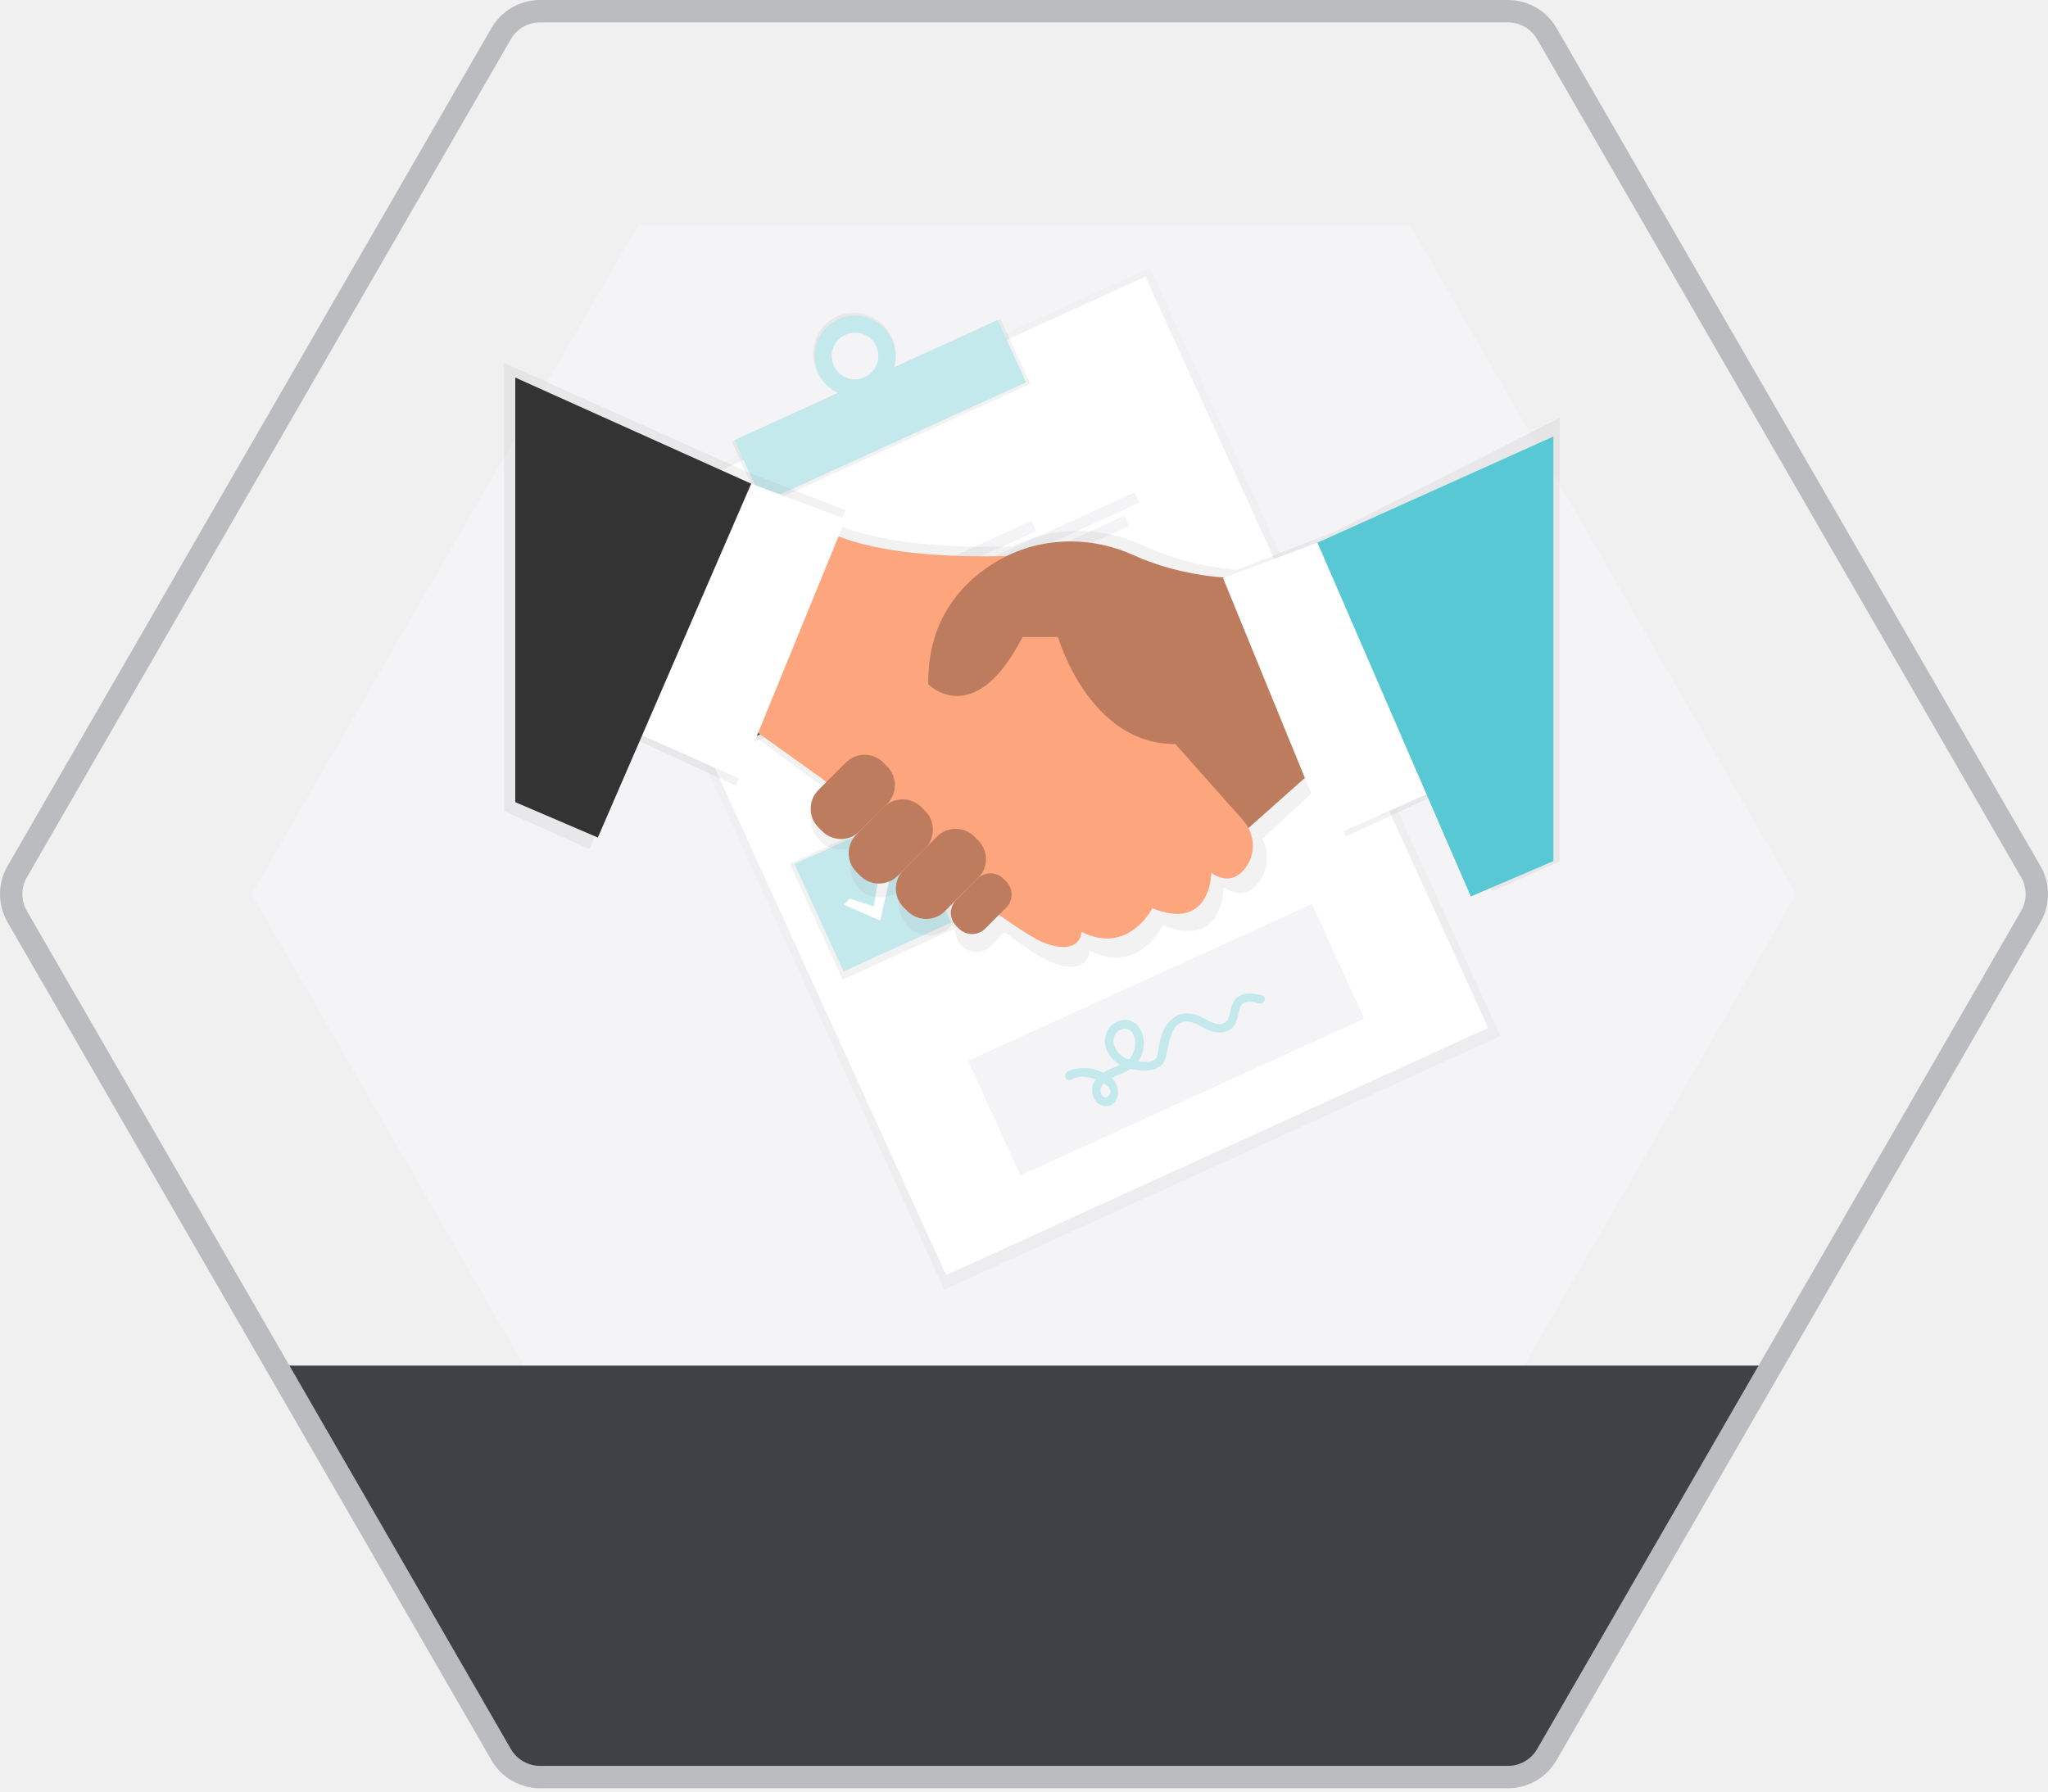
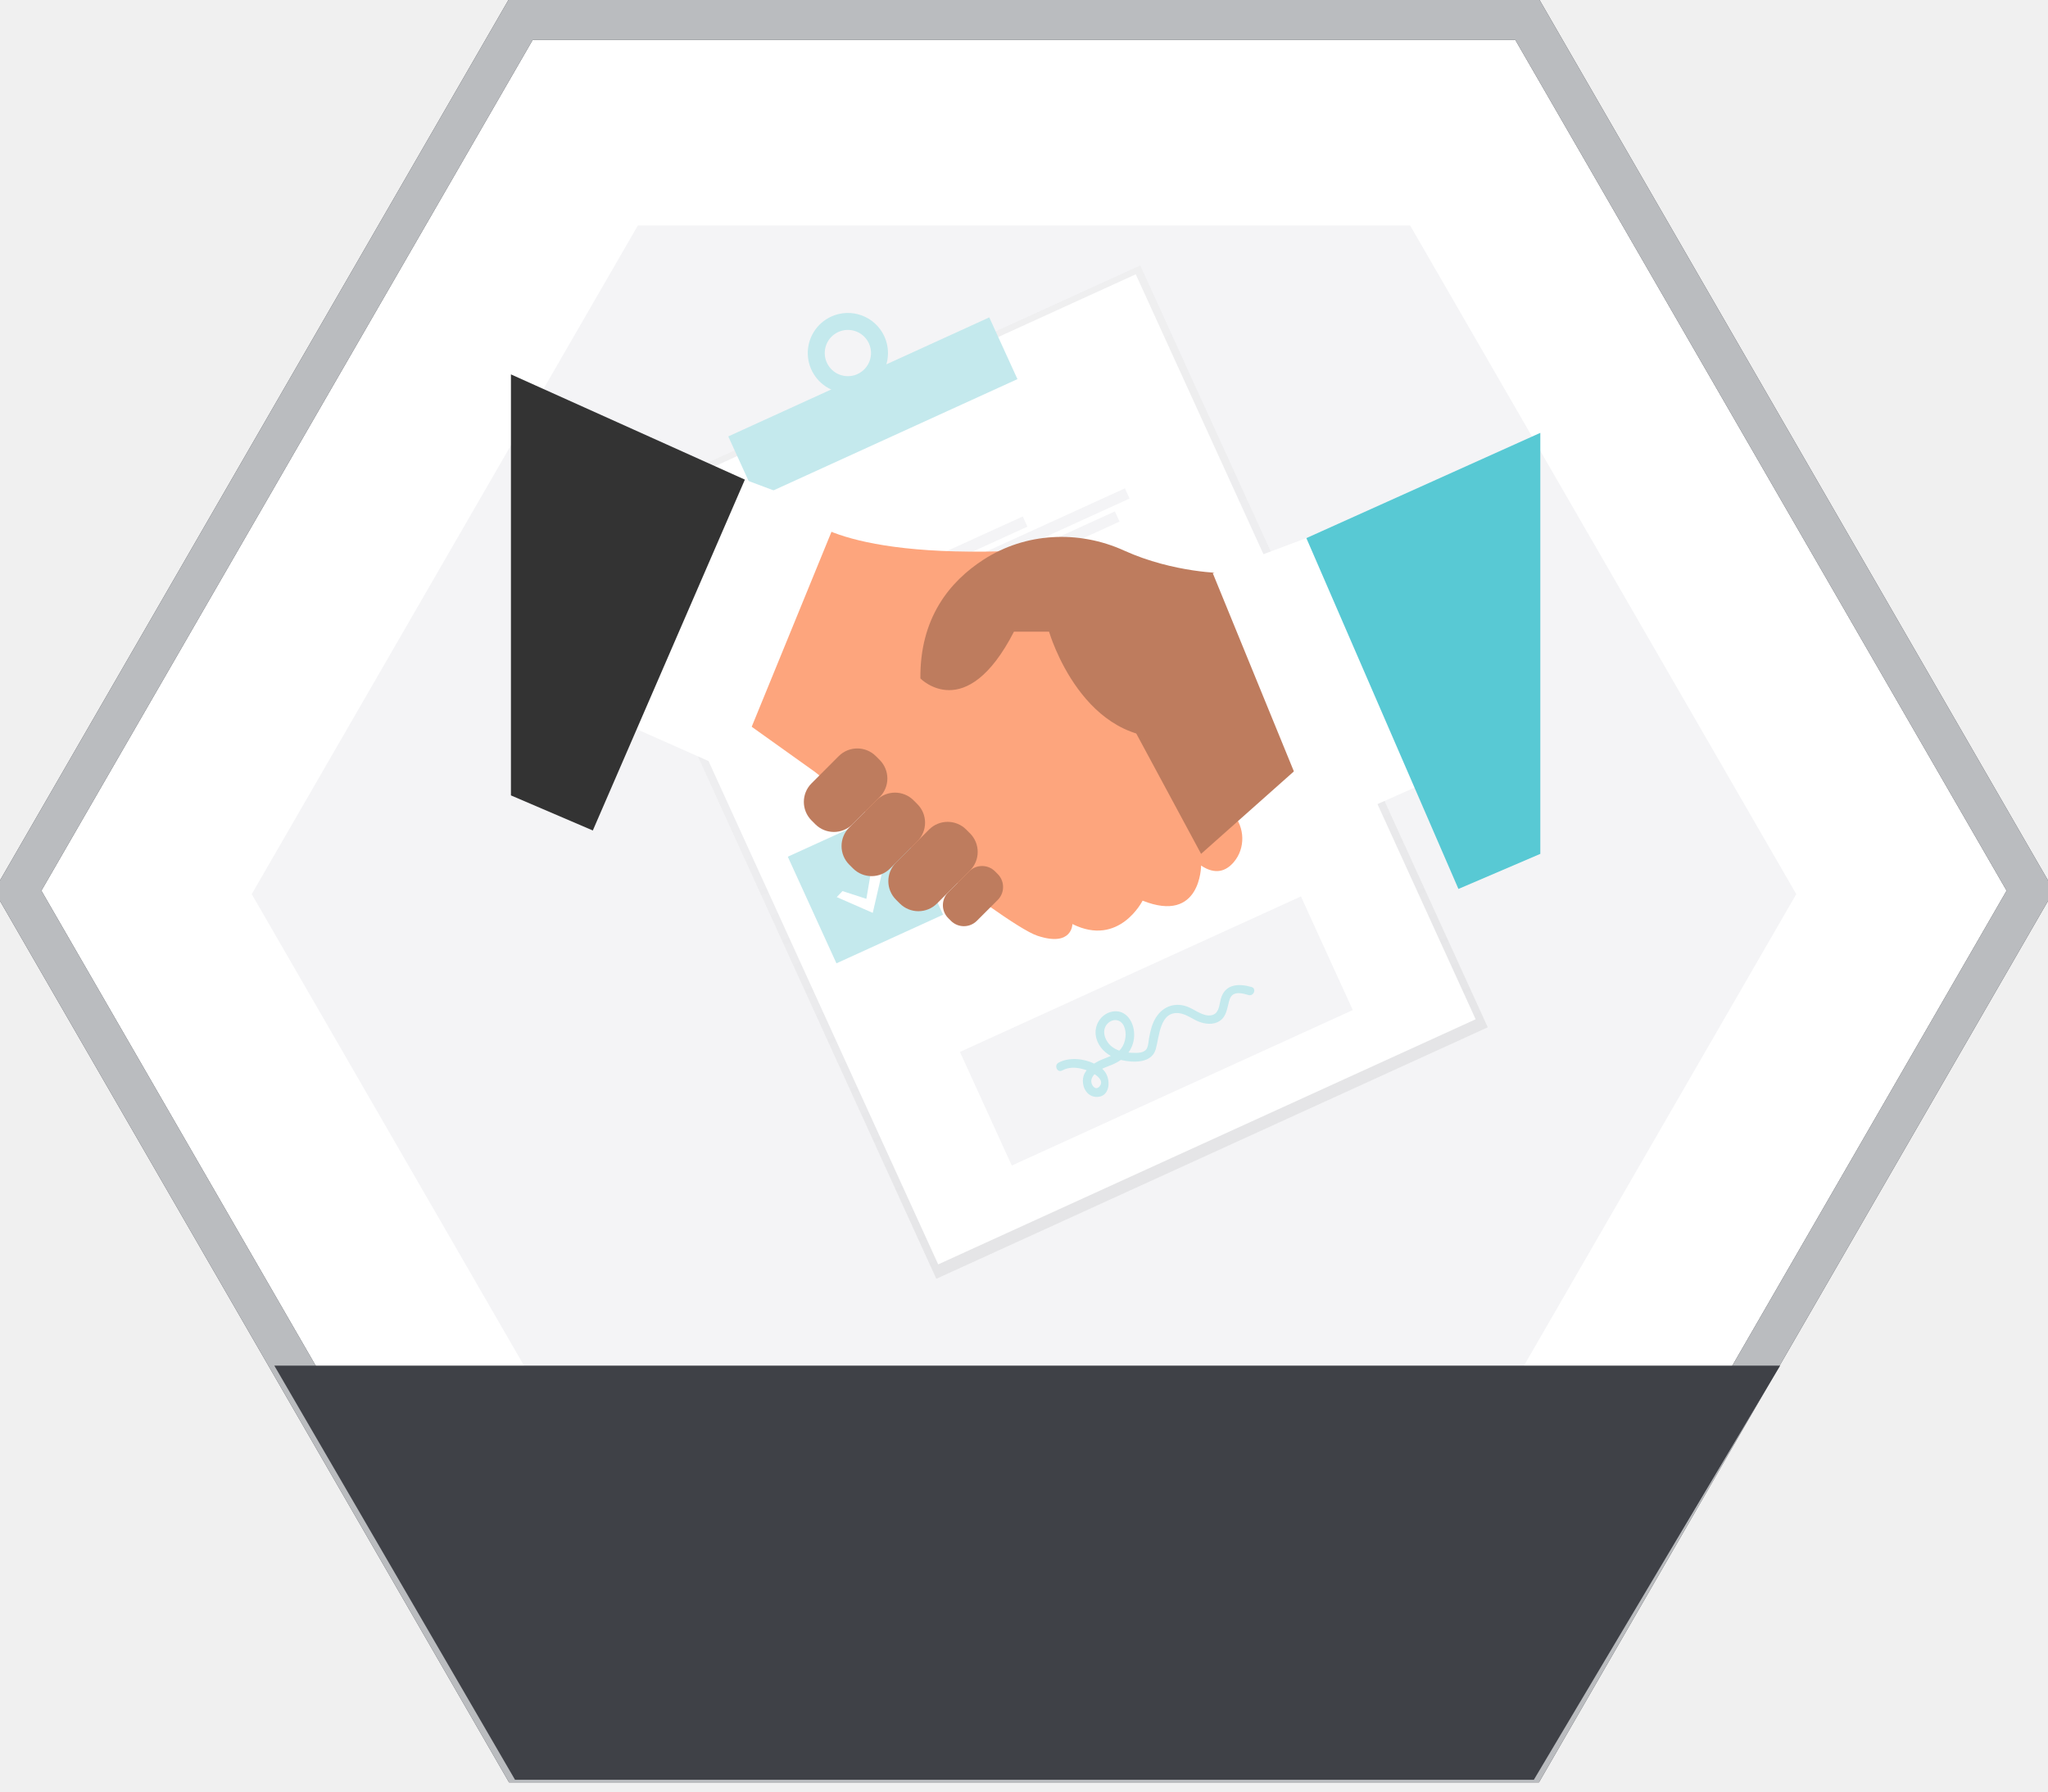
- <svg xmlns="http://www.w3.org/2000/svg" width="200" height="175" viewBox="0 0 200 175" fill="none">
-   <path d="M62.292 152.65H137.708L175.417 87.337L137.708 22.024H62.292L24.583 87.337L62.292 152.65Z" fill="#F4F4F6" />
-   <path d="M26.787 133.39H173.845L149.791 173.844H50.295L26.787 133.39Z" fill="#3F4147" />
-   <path d="M147.268 174.674H52.732C51.773 174.673 50.831 174.419 50 173.94C49.169 173.46 48.479 172.771 47.998 171.941L0.73 90.07C0.252 89.238 0 88.296 0 87.337C0 86.377 0.252 85.435 0.73 84.603L47.998 2.733C48.479 1.903 49.169 1.214 50 0.734C50.831 0.255 51.773 0.002 52.732 0H147.268C148.227 0.002 149.169 0.255 150 0.734C150.831 1.214 151.521 1.903 152.002 2.733L199.27 84.603C199.748 85.435 200 86.377 200 87.337C200 88.296 199.748 89.238 199.27 90.07L152.002 171.941C151.521 172.771 150.831 173.46 150 173.94C149.169 174.419 148.227 174.673 147.268 174.674ZM52.732 2.187C52.157 2.188 51.591 2.34 51.093 2.627C50.594 2.915 50.18 3.329 49.891 3.827L2.624 85.697C2.337 86.195 2.186 86.761 2.186 87.337C2.186 87.912 2.337 88.478 2.624 88.977L49.891 170.847C50.18 171.345 50.594 171.759 51.093 172.047C51.591 172.335 52.157 172.486 52.732 172.487H147.268C147.843 172.487 148.408 172.335 148.907 172.047C149.405 171.759 149.82 171.345 150.108 170.847L197.376 88.977C197.663 88.478 197.814 87.912 197.814 87.337C197.814 86.761 197.663 86.195 197.376 85.697L150.108 3.827C149.82 3.329 149.405 2.915 148.907 2.627C148.409 2.34 147.843 2.188 147.268 2.187L52.732 2.187Z" fill="#BABCBF" />
-   <g opacity="0.5">
-     <path opacity="0.5" d="M112.294 26.154L57.981 50.928L92.212 125.971L146.524 101.197L112.294 26.154Z" fill="url(#paint0_linear)" />
+ <svg xmlns="http://www.w3.org/2000/svg" class="badge" width="400" height="350" viewBox="0 0 400 350" fill="none">
+   <path class="badge-border--hidden" fill="#FFFFFF" d="M298.268 3.795L396.536 174L298.268 344.205L101.732 344.205L3.464 174L101.732 3.795L298.268 3.795Z" stroke="#3F4147" stroke-width="8" />
+   <path class="badge-border" d="M298.268 3.795L396.536 174L298.268 344.205L101.732 344.205L3.464 174L101.732 3.795L298.268 3.795Z" stroke="#BABCBF" stroke-width="8" />
+   <path class="badge__bg" d="M124.583 305.3H275.416L350.833 174.674L275.417 44.049H124.583L49.166 174.674L124.583 305.3Z" fill="#F4F4F6" />
+   <path d="M53.575 266.78H347.689L299.581 347.689H100.589L53.575 266.78Z" fill="#3F4147" />
+   <g class="paper">
+     <path opacity="0.5" d="M222.698 51.868L114.987 101L182.873 249.823L290.584 200.691L222.698 51.868Z" fill="url(#paint0_linear_2_548)" />
+     <path d="M221.827 53.589L116.856 101.471L183.241 247.006L288.212 199.124L221.827 53.589Z" fill="white" />
+     <path d="M193.218 62.005L142.241 85.258L147.741 97.317L198.719 74.064L193.218 62.005Z" fill="#C4E9ED" />
+     <path d="M162.352 61.844C160.942 62.487 159.755 63.533 158.94 64.851C158.125 66.168 157.719 67.698 157.773 69.246C157.828 70.795 158.34 72.292 159.245 73.549C160.151 74.806 161.409 75.767 162.86 76.309C164.312 76.851 165.891 76.951 167.399 76.595C168.907 76.239 170.276 75.445 171.332 74.311C172.388 73.178 173.085 71.757 173.333 70.227C173.582 68.698 173.371 67.13 172.728 65.72C171.866 63.83 170.288 62.36 168.342 61.633C166.397 60.906 164.242 60.982 162.352 61.844V61.844ZM167.477 73.082C166.664 73.453 165.76 73.574 164.878 73.43C163.996 73.287 163.176 72.885 162.523 72.276C161.869 71.667 161.411 70.877 161.205 70.008C161 69.138 161.058 68.227 161.37 67.39C161.683 66.553 162.237 65.827 162.962 65.305C163.687 64.782 164.55 64.487 165.443 64.455C166.336 64.424 167.219 64.657 167.979 65.127C168.739 65.597 169.342 66.282 169.713 67.094C170.21 68.185 170.254 69.428 169.835 70.55C169.415 71.672 168.568 72.582 167.477 73.079V73.082Z" fill="#C4E9ED" />
+     <path d="M174.696 157.862L153.867 167.363L163.368 188.193L184.198 178.691L174.696 157.862Z" fill="#C4E9ED" />
+     <path d="M164.548 174.08L169.212 175.593L170.746 166.617L173.014 167.238L170.462 178.335L163.428 175.254L164.548 174.08Z" fill="white" />
+     <path d="M199.756 100.894L171.205 113.917L172.114 115.909L200.665 102.886L199.756 100.894Z" fill="#F4F4F6" />
+     <path d="M219.712 95.402L172.57 116.905L173.479 118.898L220.62 97.394L219.712 95.402Z" fill="#F4F4F6" />
+     <path d="M217.752 99.904L173.931 119.893L174.839 121.885L218.661 101.896L217.752 99.904Z" fill="#F4F4F6" />
+     <path d="M254.089 175.122L187.488 205.502L197.614 227.701L264.215 197.321L254.089 175.122Z" fill="#F4F4F6" />
+     <path d="M244.434 192.814C241.874 192.084 239.255 192.223 238.439 195.15C238.164 196.136 238.132 197.667 237.074 198.176C235.517 198.924 233.639 197.427 232.288 196.817C229.77 195.681 227.185 196.455 225.728 198.843C224.988 200.054 224.672 201.446 224.42 202.826C224.312 203.424 224.298 204.163 224.046 204.727C223.563 205.805 222.053 205.708 221.062 205.667C220.844 205.667 220.623 205.641 220.401 205.618C221.184 204.539 221.576 203.224 221.51 201.892C221.445 199.705 220.024 197.312 217.541 197.58C215.317 197.811 213.751 199.959 214 202.133C214.213 203.981 215.416 205.413 216.959 206.29C216.201 206.625 215.393 206.886 214.677 207.233C214.342 207.395 214.018 207.576 213.704 207.776C211.54 206.732 208.696 206.535 206.749 207.6C205.807 208.115 206.495 209.647 207.442 209.127C208.925 208.316 210.56 208.52 212.11 209.035L212.24 209.081C212.087 209.277 211.951 209.487 211.836 209.707C210.96 211.407 211.836 214.096 213.965 214.281C216.968 214.537 217.109 210.569 215.478 208.989C215.409 208.922 215.34 208.857 215.266 208.794C215.94 208.469 216.67 208.224 217.315 207.949C217.876 207.711 218.411 207.414 218.909 207.062L219.024 207.092C221.318 207.612 224.898 207.773 225.723 204.995C226.43 202.583 226.497 197.462 230.308 197.935C231.863 198.127 233.138 199.321 234.616 199.753C235.94 200.148 237.472 200.164 238.557 199.19C239.453 198.386 239.654 197.198 239.929 196.09C240.07 195.517 240.209 194.833 240.675 194.424C241.519 193.687 242.911 194.122 243.852 194.39C244.88 194.681 245.476 193.11 244.434 192.814ZM214.635 212.354C214.129 212.855 213.593 212.458 213.323 211.934C212.995 211.296 213.136 210.668 213.554 210.107C213.623 210.015 213.696 209.927 213.774 209.843C214.774 210.49 215.592 211.416 214.644 212.354H214.635ZM216.409 199.88C217.449 198.915 218.897 199.127 219.516 200.453C220.135 201.779 219.863 203.65 218.994 204.819C218.879 204.972 218.752 205.116 218.613 205.249C218.008 205.046 217.448 204.727 216.966 204.309C215.737 203.2 215.042 201.151 216.419 199.873L216.409 199.88Z" fill="#C4E9ED" />
  </g>
-   <path d="M111.854 27.022L58.924 51.166L92.398 124.55L145.328 100.406L111.854 27.022Z" fill="white" />
-   <path d="M97.704 31.135L71.446 43.112L74.347 49.473L100.605 37.495L97.704 31.135Z" fill="url(#paint1_linear)" />
-   <path d="M81.739 30.907C79.712 31.832 78.836 34.264 79.783 36.34C80.73 38.415 83.141 39.348 85.168 38.423C87.194 37.499 88.07 35.066 87.123 32.991C86.176 30.915 83.765 29.982 81.739 30.907ZM84.442 36.834C84.016 37.04 83.537 37.115 83.068 37.049C82.599 36.983 82.159 36.778 81.807 36.461C81.455 36.144 81.205 35.73 81.089 35.27C80.973 34.81 80.997 34.327 81.158 33.881C81.319 33.435 81.608 33.047 81.991 32.766C82.373 32.486 82.83 32.325 83.303 32.306C83.777 32.287 84.246 32.409 84.649 32.657C85.053 32.905 85.374 33.268 85.571 33.699C85.703 33.979 85.778 34.282 85.792 34.591C85.807 34.901 85.761 35.209 85.656 35.501C85.551 35.792 85.39 36.059 85.182 36.288C84.973 36.517 84.722 36.703 84.442 36.835V36.834Z" fill="url(#paint2_linear)" />
-   <path d="M97.428 31.265L71.724 42.991L74.497 49.072L100.202 37.346L97.428 31.265Z" fill="#C4E9ED" />
-   <path d="M81.864 31.184C81.153 31.508 80.555 32.036 80.144 32.7C79.733 33.365 79.528 34.136 79.556 34.917C79.583 35.698 79.841 36.453 80.298 37.087C80.755 37.721 81.389 38.205 82.121 38.478C82.853 38.752 83.649 38.802 84.409 38.622C85.17 38.443 85.86 38.042 86.393 37.471C86.925 36.899 87.276 36.183 87.402 35.412C87.527 34.641 87.421 33.85 87.097 33.139C86.662 32.186 85.866 31.445 84.885 31.078C83.904 30.712 82.817 30.75 81.864 31.184V31.184ZM84.449 36.851C84.039 37.038 83.583 37.099 83.138 37.027C82.693 36.954 82.28 36.752 81.951 36.445C81.621 36.137 81.39 35.739 81.286 35.301C81.183 34.862 81.212 34.403 81.37 33.981C81.527 33.559 81.806 33.193 82.172 32.929C82.538 32.666 82.973 32.517 83.423 32.501C83.874 32.485 84.318 32.603 84.702 32.84C85.085 33.077 85.389 33.422 85.576 33.832C85.827 34.382 85.849 35.008 85.638 35.574C85.426 36.14 84.999 36.599 84.449 36.85V36.851Z" fill="#C4E9ED" />
-   <path d="M78.166 56.747L66.833 61.917L72.003 73.249L83.335 68.08L78.166 56.747Z" fill="url(#paint3_linear)" />
-   <path d="M88.449 79.188L77.116 84.357L82.285 95.69L93.618 90.52L88.449 79.188Z" fill="url(#paint4_linear)" />
-   <path d="M77.94 57.351L67.437 62.142L72.228 72.645L82.731 67.854L77.94 57.351Z" fill="#3F4147" />
-   <path d="M88.089 79.601L77.586 84.391L82.377 94.894L92.88 90.104L88.089 79.601Z" fill="#C4E9ED" />
-   <path d="M100.725 50.875L86.329 57.442L86.787 58.446L101.183 51.879L100.725 50.875Z" fill="#F4F4F6" />
-   <path d="M110.788 48.105L87.017 58.949L87.475 59.953L111.246 49.11L110.788 48.105Z" fill="#F4F4F6" />
-   <path d="M109.799 50.376L87.703 60.455L88.161 61.46L110.258 51.38L109.799 50.376Z" fill="#F4F4F6" />
-   <path d="M110.875 73.125L96.478 79.692L96.937 80.697L111.333 74.13L110.875 73.125Z" fill="#F4F4F6" />
-   <path d="M120.937 70.355L97.166 81.198L97.624 82.203L121.395 71.359L120.937 70.355Z" fill="#F4F4F6" />
-   <path d="M119.949 72.626L97.853 82.706L98.311 83.71L120.408 73.631L119.949 72.626Z" fill="#F4F4F6" />
-   <path d="M72.415 65.459L75.119 66.337L76.009 61.132L77.325 61.492L75.845 67.927L71.766 66.139L72.415 65.459Z" fill="url(#paint5_linear)" />
-   <path d="M72.759 65.39L75.111 66.153L75.884 61.627L77.028 61.94L75.741 67.536L72.194 65.982L72.759 65.39Z" fill="white" />
-   <path d="M82.972 87.778L85.324 88.541L86.097 84.015L87.241 84.328L85.954 89.924L82.407 88.37L82.972 87.778Z" fill="white" />
-   <path d="M128.122 88.304L94.539 103.622L99.645 114.816L133.228 99.498L128.122 88.304Z" fill="#F4F4F6" />
-   <path d="M123.254 97.225C121.963 96.857 120.642 96.927 120.231 98.402C120.092 98.9 120.076 99.672 119.543 99.928C118.757 100.306 117.81 99.551 117.129 99.243C115.859 98.67 114.556 99.061 113.821 100.265C113.448 100.875 113.289 101.578 113.162 102.273C113.107 102.575 113.1 102.947 112.973 103.232C112.73 103.776 111.968 103.727 111.468 103.706C111.359 103.706 111.247 103.693 111.135 103.681C111.53 103.137 111.727 102.474 111.694 101.802C111.662 100.699 110.945 99.493 109.693 99.628C108.571 99.744 107.782 100.827 107.908 101.924C108.015 102.855 108.622 103.578 109.4 104.02C109.018 104.189 108.61 104.321 108.249 104.495C108.08 104.577 107.916 104.668 107.758 104.769C106.667 104.243 105.233 104.144 104.251 104.681C103.776 104.94 104.123 105.713 104.601 105.45C105.349 105.042 106.173 105.144 106.955 105.404L107.02 105.427C106.943 105.526 106.875 105.632 106.816 105.743C106.375 106.6 106.816 107.956 107.89 108.049C109.404 108.178 109.475 106.177 108.653 105.381C108.618 105.347 108.583 105.314 108.546 105.283C108.886 105.119 109.254 104.995 109.579 104.856C109.862 104.737 110.132 104.587 110.383 104.409L110.441 104.424C111.598 104.686 113.403 104.768 113.819 103.367C114.175 102.151 114.209 99.568 116.131 99.807C116.915 99.904 117.558 100.506 118.303 100.724C118.971 100.923 119.743 100.931 120.29 100.44C120.742 100.034 120.844 99.436 120.982 98.876C121.053 98.588 121.123 98.243 121.358 98.037C121.784 97.665 122.486 97.884 122.96 98.019C123.478 98.166 123.779 97.374 123.254 97.225ZM108.228 107.078C107.973 107.33 107.703 107.13 107.566 106.866C107.401 106.544 107.472 106.227 107.683 105.944C107.717 105.898 107.754 105.854 107.793 105.812C108.298 106.138 108.71 106.605 108.233 107.078H108.228ZM109.122 100.788C109.647 100.301 110.377 100.408 110.689 101.077C111.001 101.745 110.864 102.689 110.426 103.278C110.368 103.355 110.303 103.428 110.234 103.495C109.928 103.393 109.646 103.232 109.403 103.021C108.783 102.462 108.433 101.428 109.127 100.784L109.122 100.788Z" fill="#C4E9ED" />
-   <path d="M130.239 51.977L120.837 55.642C119.068 55.511 115.348 55.031 111.656 53.289C107.545 51.351 102.836 51.356 98.843 53.386C89.641 53.606 84.577 52.428 81.875 51.312L82.588 49.849L73.057 46.133L49.231 35.454V79.222L57.569 82.938L62.042 72.208L71.865 76.75L73.751 71.959L80.2 76.745L80.639 77.114L80.034 77.742C79.48 78.327 79.171 79.103 79.171 79.909C79.171 80.715 79.48 81.49 80.034 82.076C80.303 82.359 80.626 82.585 80.984 82.74C81.343 82.894 81.729 82.973 82.119 82.973C82.51 82.973 82.896 82.894 83.254 82.74C83.613 82.585 83.936 82.359 84.204 82.076L83.874 82.425C83.319 83.011 83.01 83.786 83.01 84.592C83.01 85.398 83.319 86.174 83.874 86.759V86.759C84.142 87.043 84.465 87.269 84.823 87.423C85.182 87.577 85.568 87.657 85.959 87.657C86.349 87.657 86.735 87.577 87.094 87.423C87.452 87.269 87.775 87.043 88.043 86.759L89.954 84.773L88.642 86.136C88.088 86.722 87.779 87.497 87.779 88.303C87.779 89.109 88.088 89.885 88.642 90.47V90.47C88.91 90.754 89.234 90.98 89.592 91.134C89.951 91.288 90.337 91.368 90.727 91.368C91.117 91.368 91.504 91.288 91.862 91.134C92.221 90.98 92.544 90.754 92.812 90.47L94.698 88.51L93.905 89.335C93.517 89.743 93.301 90.285 93.301 90.849C93.301 91.412 93.517 91.954 93.905 92.363C94.092 92.561 94.318 92.719 94.568 92.826C94.818 92.934 95.088 92.99 95.361 92.99C95.633 92.99 95.903 92.934 96.153 92.826C96.403 92.719 96.629 92.561 96.817 92.363L98.075 91.056C100.235 92.634 101.984 93.786 102.84 94.085C106.407 95.322 106.407 92.844 106.407 92.844C111.172 95.32 113.556 90.368 113.556 90.368C119.512 92.844 119.512 86.652 119.512 86.652C121.001 87.684 122.075 87.211 122.825 86.303C123.846 85.07 123.971 83.331 123.27 81.936L128.963 76.675L131.426 81.709L141.248 77.166L145.721 87.082L152.308 84.141V40.831L130.239 51.977Z" fill="url(#paint6_linear)" />
-   <path d="M128.657 74.896L118.288 84.112L110.224 69.135L128.657 64.527V74.896Z" fill="#BE7C5E" />
-   <path d="M79.119 50.703C79.119 50.703 82.447 55.31 102.159 54.158L113.68 71.439L121.4 80.125C122.613 81.49 122.682 83.56 121.491 84.943C120.768 85.783 119.728 86.225 118.288 85.264C118.288 85.264 118.288 91.024 112.528 88.72C112.528 88.72 110.224 93.328 105.616 91.023C105.616 91.023 105.616 93.328 102.161 92.175C98.705 91.024 80.271 76.048 80.271 76.048L72.207 70.288L79.119 50.703Z" fill="#FDA57D" />
-   <path d="M120.592 56.464C120.592 56.464 115.614 56.464 110.691 54.228C106.215 52.198 101.003 52.457 96.873 55.122C93.506 57.294 90.59 60.891 90.644 66.831C90.644 66.831 95.124 71.439 99.86 62.223H103.316C103.316 62.223 106.644 73.744 115.989 72.59C125.334 71.436 127.51 70.286 127.51 70.286L120.592 56.464Z" fill="#BE7C5E" />
-   <path d="M90.347 79.211L89.973 78.837C88.963 77.827 87.325 77.827 86.315 78.837L83.637 81.515C82.627 82.525 82.627 84.163 83.637 85.173L84.011 85.547C85.021 86.558 86.659 86.558 87.67 85.547L90.347 82.87C91.358 81.859 91.358 80.221 90.347 79.211Z" fill="#BE7C5E" />
-   <path d="M86.634 74.859L86.26 74.485C85.25 73.475 83.612 73.475 82.602 74.485L79.924 77.163C78.914 78.173 78.914 79.811 79.924 80.821L80.298 81.195C81.308 82.206 82.946 82.206 83.957 81.195L86.634 78.518C87.644 77.507 87.644 75.869 86.634 74.859Z" fill="#BE7C5E" />
-   <path d="M95.531 82.09L95.157 81.716C94.147 80.706 92.508 80.706 91.498 81.716L88.245 84.97C87.235 85.98 87.235 87.618 88.245 88.628L88.619 89.002C89.629 90.012 91.267 90.012 92.277 89.002L95.531 85.749C96.541 84.739 96.541 83.1 95.531 82.09Z" fill="#BE7C5E" />
-   <path d="M98.259 86.099L97.998 85.837C97.292 85.132 96.148 85.132 95.443 85.837L93.39 87.891C92.684 88.596 92.684 89.74 93.39 90.446L93.651 90.707C94.356 91.412 95.5 91.412 96.206 90.707L98.259 88.653C98.964 87.948 98.964 86.804 98.259 86.099Z" fill="#BE7C5E" />
-   <path d="M140.176 77.2L129.809 81.808L119.44 56.464L128.657 53.008L140.176 77.2Z" fill="white" />
-   <path d="M61.84 71.44L72.207 76.048L82.576 50.704L73.359 47.247L61.84 71.44Z" fill="white" />
-   <path d="M50.319 36.879L73.359 47.247L58.384 81.808L50.319 78.352V36.879Z" fill="#333333" />
-   <path d="M151.697 42.639L128.657 53.008L143.634 87.568L151.697 84.112V42.639Z" fill="#58C9D4" />
+   <g class="hand__left">
+     <path d="M156.907 100.552C156.907 100.552 163.506 109.69 202.6 107.406L225.448 141.676L240.758 158.902C243.163 161.609 243.299 165.714 240.939 168.458C239.504 170.123 237.441 170.999 234.586 169.093C234.586 169.093 234.586 180.516 223.163 175.947C223.163 175.947 218.594 185.085 209.456 180.516C209.456 180.516 209.456 185.085 202.603 182.8C195.749 180.516 159.191 150.817 159.191 150.817L143.2 139.394L156.907 100.552Z" fill="#FDA57D" />
+     <path d="M122.639 141.678L143.2 150.817L163.763 100.554L145.484 93.698L122.639 141.678Z" fill="white" />
+     <path d="M99.791 73.138L145.484 93.698L115.785 162.24L99.791 155.386V73.138Z" fill="#333333" />
+   </g>
+   <g class="hand__right">
+     <path d="M255.149 148.532L234.586 166.809L218.594 137.107L255.149 127.969V148.532Z" fill="#BE7C5E" />
+     <path d="M239.155 111.977C239.155 111.977 229.283 111.977 219.521 107.544C210.644 103.518 200.307 104.031 192.115 109.316C185.44 113.624 179.656 120.757 179.764 132.538C179.764 132.538 188.648 141.676 198.04 123.4H204.894C204.894 123.4 211.494 146.248 230.027 143.958C248.559 141.669 252.874 139.389 252.874 139.389L239.155 111.977Z" fill="#BE7C5E" />
+     <path d="M171.811 148.459L171.07 147.717C169.066 145.714 165.818 145.714 163.814 147.717L158.504 153.028C156.5 155.031 156.5 158.279 158.504 160.283L159.245 161.025C161.249 163.028 164.497 163.028 166.501 161.025L171.811 155.714C173.815 153.711 173.815 150.462 171.811 148.459Z" fill="#BE7C5E" />
+     <path d="M179.175 157.09L178.433 156.348C176.43 154.345 173.181 154.345 171.178 156.348L165.868 161.658C163.864 163.662 163.864 166.91 165.868 168.914L166.609 169.655C168.613 171.659 171.861 171.659 173.865 169.655L179.175 164.345C181.178 162.342 181.178 159.093 179.175 157.09Z" fill="#BE7C5E" />
+     <path d="M189.454 162.799L188.713 162.058C186.709 160.054 183.461 160.054 181.457 162.058L175.005 168.51C173.002 170.513 173.002 173.762 175.005 175.765L175.747 176.507C177.751 178.51 180.999 178.51 183.003 176.507L189.454 170.055C191.458 168.051 191.458 164.803 189.454 162.799Z" fill="#BE7C5E" />
+     <path d="M194.865 170.749L194.347 170.231C192.948 168.832 190.679 168.832 189.28 170.231L185.208 174.303C183.809 175.702 183.809 177.971 185.208 179.37L185.726 179.887C187.125 181.287 189.394 181.287 190.793 179.887L194.865 175.815C196.264 174.416 196.264 172.148 194.865 170.749Z" fill="#BE7C5E" />
+     <path d="M277.995 153.101L257.434 162.24L236.871 111.977L255.15 105.124L277.995 153.101Z" fill="white" />
+     <path d="M300.843 84.56L255.15 105.123L284.851 173.662L300.843 166.809V84.56Z" fill="#58C9D4" />
+   </g>
  <defs>
-     <linearGradient id="paint0_linear" x1="119.369" y1="113.584" x2="85.138" y2="38.541" gradientUnits="userSpaceOnUse">
+     <linearGradient id="paint0_linear_2_548" x1="236.729" y1="225.257" x2="168.844" y2="76.433" gradientUnits="userSpaceOnUse">
      <stop stop-color="#808080" stop-opacity="0.25" />
      <stop offset="0.54" stop-color="#808080" stop-opacity="0.12" />
      <stop offset="1" stop-color="#808080" stop-opacity="0.1" />
    </linearGradient>
-     <linearGradient id="paint1_linear" x1="16618.2" y1="-6330.17" x2="16444.1" y2="-6711.93" gradientUnits="userSpaceOnUse">
-       <stop stop-color="#808080" stop-opacity="0.25" />
-       <stop offset="0.54" stop-color="#808080" stop-opacity="0.12" />
-       <stop offset="1" stop-color="#808080" stop-opacity="0.1" />
-     </linearGradient>
-     <linearGradient id="paint2_linear" x1="4945.7" y1="-1236.7" x2="4703.38" y2="-1767.93" gradientUnits="userSpaceOnUse">
-       <stop stop-color="#808080" stop-opacity="0.25" />
-       <stop offset="0.54" stop-color="#808080" stop-opacity="0.12" />
-       <stop offset="1" stop-color="#808080" stop-opacity="0.1" />
-     </linearGradient>
-     <linearGradient id="paint3_linear" x1="6760.3" y1="1534.88" x2="6207.54" y2="323.064" gradientUnits="userSpaceOnUse">
-       <stop stop-color="#808080" stop-opacity="0.25" />
-       <stop offset="0.54" stop-color="#808080" stop-opacity="0.12" />
-       <stop offset="1" stop-color="#808080" stop-opacity="0.1" />
-     </linearGradient>
-     <linearGradient id="paint4_linear" x1="7878.56" y1="3950.81" x2="7325.74" y2="2738.88" gradientUnits="userSpaceOnUse">
-       <stop stop-color="#808080" stop-opacity="0.25" />
-       <stop offset="0.54" stop-color="#808080" stop-opacity="0.12" />
-       <stop offset="1" stop-color="#808080" stop-opacity="0.1" />
-     </linearGradient>
-     <linearGradient id="paint5_linear" x1="3129.34" y1="930.467" x2="2981.31" y2="605.948" gradientUnits="userSpaceOnUse">
-       <stop stop-color="#808080" stop-opacity="0.25" />
-       <stop offset="0.54" stop-color="#808080" stop-opacity="0.12" />
-       <stop offset="1" stop-color="#808080" stop-opacity="0.1" />
-     </linearGradient>
-     <linearGradient id="paint6_linear" x1="61856.2" y1="35839.9" x2="61856.2" y2="5979.08" gradientUnits="userSpaceOnUse">
+     <linearGradient id="paint6_linear_2_548" x1="122672" y1="71076.9" x2="122672" y2="11857.6" gradientUnits="userSpaceOnUse">
      <stop stop-color="#808080" stop-opacity="0.25" />
      <stop offset="0.54" stop-color="#808080" stop-opacity="0.12" />
      <stop offset="1" stop-color="#808080" stop-opacity="0.1" />
    </linearGradient>
  </defs>
</svg>
